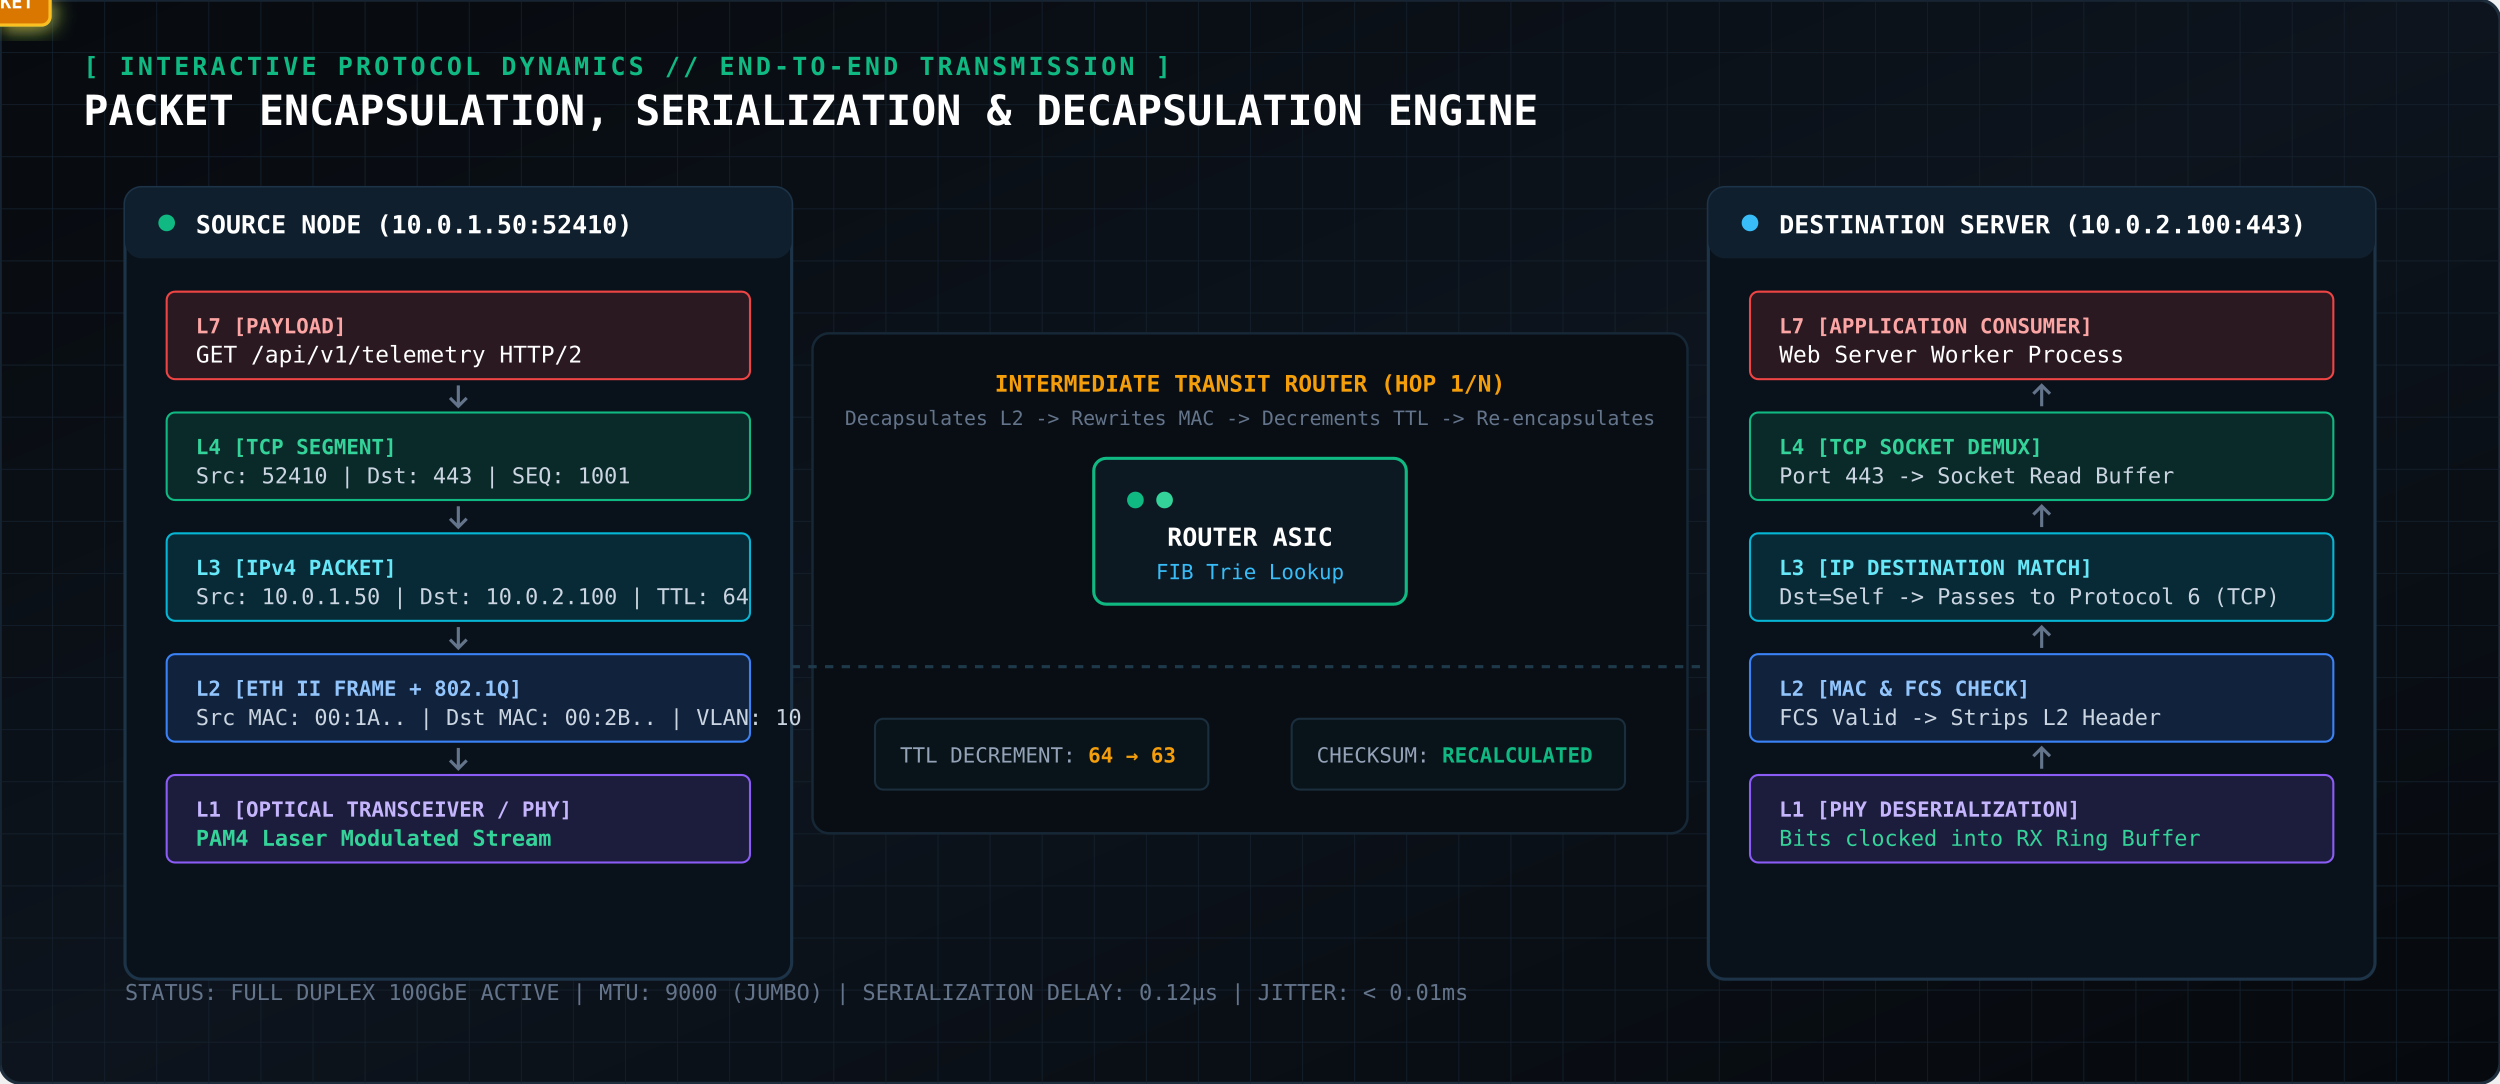
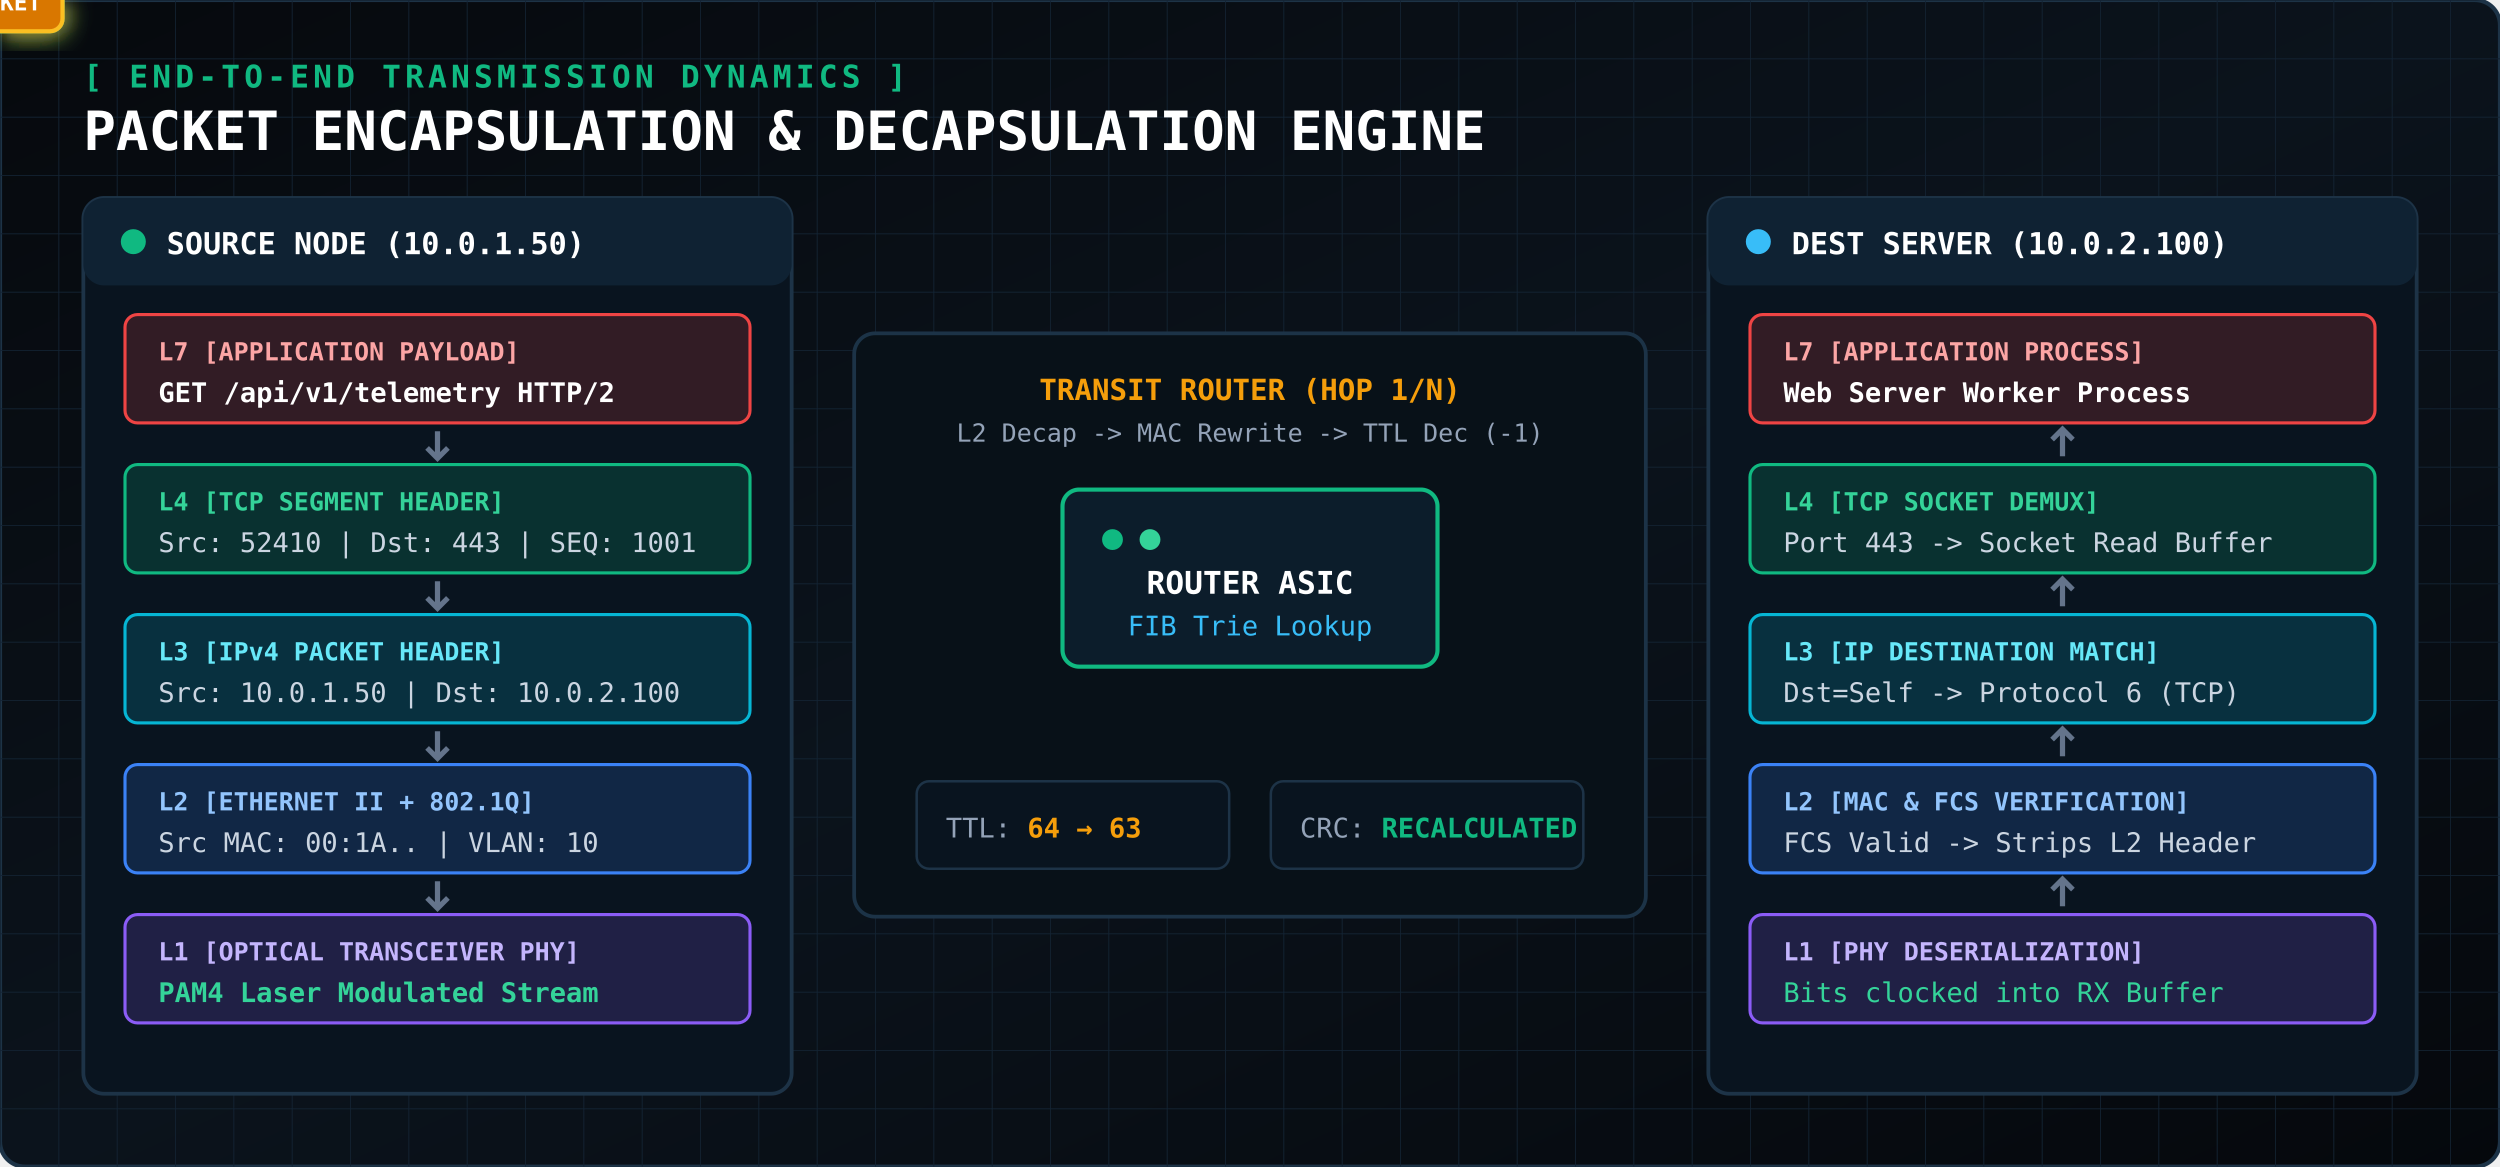
- <svg xmlns="http://www.w3.org/2000/svg" viewBox="0 0 1200 520" width="100%" height="100%">
+ <svg xmlns="http://www.w3.org/2000/svg" viewBox="0 0 1200 560" width="100%" height="100%">
  <defs>
    <linearGradient id="flowBgGrad" x1="0%" y1="0%" x2="100%" y2="100%">
-       <stop offset="0%" stop-color="#070a0e" />
-       <stop offset="50%" stop-color="#0d141d" />
-       <stop offset="100%" stop-color="#06090d" />
+       <stop offset="0%" stop-color="#06090d" />
+       <stop offset="50%" stop-color="#0b131c" />
+       <stop offset="100%" stop-color="#05080c" />
    </linearGradient>
-     <linearGradient id="fiberGrad" x1="0%" y1="0%" x2="100%" y2="0%">
-       <stop offset="0%" stop-color="#059669" />
-       <stop offset="50%" stop-color="#10b981" />
-       <stop offset="100%" stop-color="#34d399" />
-     </linearGradient>
-     <radialGradient id="hostGlow" cx="50%" cy="50%" r="50%">
-       <stop offset="0%" stop-color="#10b981" stop-opacity="0.25" />
-       <stop offset="100%" stop-color="#10b981" stop-opacity="0" />
-     </radialGradient>
-     <pattern id="flowGrid" width="25" height="25" patternUnits="userSpaceOnUse">
-       <path d="M 25 0 L 0 0 0 25" fill="none" stroke="#14212e" stroke-width="0.7" />
+     <pattern id="flowGrid" width="28" height="28" patternUnits="userSpaceOnUse">
+       <path d="M 28 0 L 0 0 0 28" fill="none" stroke="#132333" stroke-width="0.8" />
    </pattern>
    <filter id="laserGlow" x="-30%" y="-30%" width="160%" height="160%">
-       <feGaussianBlur stdDeviation="5" result="blur" />
+       <feGaussianBlur stdDeviation="6" result="blur" />
      <feComposite in="SourceGraphic" in2="blur" operator="over" />
    </filter>
  </defs>
  <style>
    .font-mono { font-family: 'JetBrains Mono', 'Fira Code', monospace; }
    .font-sans { font-family: -apple-system, BlinkMacSystemFont, 'Segoe UI', Roboto, sans-serif; }

-     /* Moving light photon pulse on fiber path */
    @keyframes transmitPulse {
      0% { offset-distance: 0%; opacity: 0; }
      10% { opacity: 1; }
      90% { opacity: 1; }
      100% { offset-distance: 100%; opacity: 0; }
    }

-     @keyframes bitPulse {
-       0%, 100% { fill: #10b981; }
-       50% { fill: #f59e0b; }
-     }
- 
-     @keyframes stepActive {
-       0%, 100% { opacity: 0.4; }
-       50% { opacity: 1; }
-     }
- 
    .moving-packet-1 {
-       offset-path: path("M 380 320 L 530 320 L 600 320 L 670 320 L 820 320");
+       offset-path: path("M 380 340 L 530 340 L 600 340 L 670 340 L 820 340");
      animation: transmitPulse 3s linear infinite;
    }
    .moving-packet-2 {
-       offset-path: path("M 380 320 L 530 320 L 600 320 L 670 320 L 820 320");
+       offset-path: path("M 380 340 L 530 340 L 600 340 L 670 340 L 820 340");
      animation: transmitPulse 3s linear infinite;
      animation-delay: 1.5s;
    }
- 
-     .bit-pulse { animation: bitPulse 2s infinite ease-in-out; }
  </style>
-   <rect width="1200" height="520" fill="url(#flowBgGrad)" rx="10" stroke="#1e2e3d" stroke-width="1.5" />
-   <rect width="1200" height="520" fill="url(#flowGrid)" rx="10" />
-   <g transform="translate(40, 36)">
-     <text fill="#10b981" class="font-mono" font-size="12" font-weight="700" letter-spacing="1.5">[ INTERACTIVE PROTOCOL DYNAMICS // END-TO-END TRANSMISSION ]</text>
-     <text y="24" fill="#ffffff" class="font-mono" font-size="20" font-weight="900">PACKET ENCAPSULATION, SERIALIZATION &amp; DECAPSULATION ENGINE</text>
+   <rect width="1200" height="560" fill="url(#flowBgGrad)" rx="12" stroke="#1d3347" stroke-width="2" />
+   <rect width="1200" height="560" fill="url(#flowGrid)" rx="12" />
+   <g transform="translate(40, 42)">
+     <text fill="#10b981" class="font-mono" font-size="15" font-weight="800" letter-spacing="2">[ END-TO-END TRANSMISSION DYNAMICS ]</text>
+     <text y="30" fill="#ffffff" class="font-mono" font-size="26" font-weight="900">PACKET ENCAPSULATION &amp; DECAPSULATION ENGINE</text>
  </g>
-   <g transform="translate(60, 90)">
-     <rect width="320" height="380" rx="8" fill="#09121b" stroke="#1d3347" stroke-width="1.5" />
-     <rect width="320" height="34" rx="8" fill="#0f1f2e" />
-     <circle cx="20" cy="17" r="4" fill="#10b981" />
-     <text x="34" y="22" fill="#ffffff" class="font-mono" font-size="12" font-weight="800">SOURCE NODE (10.0.1.50:52410)</text>
-     <g transform="translate(20, 50)">
+   <g transform="translate(40, 95)">
+     <rect width="340" height="430" rx="10" fill="#09141f" stroke="#1d3347" stroke-width="1.8" />
+     <rect width="340" height="42" rx="10" fill="#0f2233" />
+     <circle cx="24" cy="21" r="6" fill="#10b981" />
+     <text x="40" y="27" fill="#ffffff" class="font-mono" font-size="14.5" font-weight="900">SOURCE NODE (10.0.1.50)</text>
+     <g transform="translate(20, 56)">
      <g transform="translate(0, 0)">
-         <rect width="280" height="42" rx="4" fill="#ef4444" fill-opacity="0.15" stroke="#ef4444" stroke-width="1" />
-         <text x="14" y="20" fill="#fca5a5" class="font-mono" font-size="10" font-weight="700">L7 [PAYLOAD]</text>
-         <text x="14" y="34" fill="#ffffff" class="font-mono" font-size="11">GET /api/v1/telemetry HTTP/2</text>
+         <rect width="300" height="52" rx="6" fill="#ef4444" fill-opacity="0.18" stroke="#ef4444" stroke-width="1.5" />
+         <text x="16" y="22" fill="#fca5a5" class="font-mono" font-size="12" font-weight="800">L7 [APPLICATION PAYLOAD]</text>
+         <text x="16" y="42" fill="#ffffff" class="font-mono" font-size="13" font-weight="700">GET /api/v1/telemetry HTTP/2</text>
      </g>
-       <path d="M 140 45 L 140 55 M 136 51 L 140 55 L 144 51" stroke="#64748b" stroke-width="1.5" fill="none" />
-       <g transform="translate(0, 58)">
-         <rect width="280" height="42" rx="4" fill="#10b981" fill-opacity="0.15" stroke="#10b981" stroke-width="1" />
-         <text x="14" y="20" fill="#34d399" class="font-mono" font-size="10" font-weight="700">L4 [TCP SEGMENT]</text>
-         <text x="14" y="34" fill="#cbd5e1" class="font-mono" font-size="10.5">Src: 52410 | Dst: 443 | SEQ: 1001</text>
+       <path d="M 150 56 L 150 68 M 145 64 L 150 69 L 155 64" stroke="#64748b" stroke-width="2.5" fill="none" />
+       <g transform="translate(0, 72)">
+         <rect width="300" height="52" rx="6" fill="#10b981" fill-opacity="0.18" stroke="#10b981" stroke-width="1.5" />
+         <text x="16" y="22" fill="#34d399" class="font-mono" font-size="12" font-weight="800">L4 [TCP SEGMENT HEADER]</text>
+         <text x="16" y="42" fill="#cbd5e1" class="font-mono" font-size="13">Src: 52410 | Dst: 443 | SEQ: 1001</text>
      </g>
-       <path d="M 140 103 L 140 113 M 136 109 L 140 113 L 144 109" stroke="#64748b" stroke-width="1.5" fill="none" />
-       <g transform="translate(0, 116)">
-         <rect width="280" height="42" rx="4" fill="#06b6d4" fill-opacity="0.15" stroke="#06b6d4" stroke-width="1" />
-         <text x="14" y="20" fill="#67e8f9" class="font-mono" font-size="10" font-weight="700">L3 [IPv4 PACKET]</text>
-         <text x="14" y="34" fill="#cbd5e1" class="font-mono" font-size="10.5">Src: 10.0.1.50 | Dst: 10.0.2.100 | TTL: 64</text>
+       <path d="M 150 128 L 150 140 M 145 136 L 150 141 L 155 136" stroke="#64748b" stroke-width="2.5" fill="none" />
+       <g transform="translate(0, 144)">
+         <rect width="300" height="52" rx="6" fill="#06b6d4" fill-opacity="0.18" stroke="#06b6d4" stroke-width="1.5" />
+         <text x="16" y="22" fill="#67e8f9" class="font-mono" font-size="12" font-weight="800">L3 [IPv4 PACKET HEADER]</text>
+         <text x="16" y="42" fill="#cbd5e1" class="font-mono" font-size="13">Src: 10.0.1.50 | Dst: 10.0.2.100</text>
      </g>
-       <path d="M 140 161 L 140 171 M 136 167 L 140 171 L 144 167" stroke="#64748b" stroke-width="1.5" fill="none" />
-       <g transform="translate(0, 174)">
-         <rect width="280" height="42" rx="4" fill="#3b82f6" fill-opacity="0.15" stroke="#3b82f6" stroke-width="1" />
-         <text x="14" y="20" fill="#93c5fd" class="font-mono" font-size="10" font-weight="700">L2 [ETH II FRAME + 802.1Q]</text>
-         <text x="14" y="34" fill="#cbd5e1" class="font-mono" font-size="10.5">Src MAC: 00:1A.. | Dst MAC: 00:2B.. | VLAN: 10</text>
+       <path d="M 150 200 L 150 212 M 145 208 L 150 213 L 155 208" stroke="#64748b" stroke-width="2.5" fill="none" />
+       <g transform="translate(0, 216)">
+         <rect width="300" height="52" rx="6" fill="#3b82f6" fill-opacity="0.18" stroke="#3b82f6" stroke-width="1.5" />
+         <text x="16" y="22" fill="#93c5fd" class="font-mono" font-size="12" font-weight="800">L2 [ETHERNET II + 802.1Q]</text>
+         <text x="16" y="42" fill="#cbd5e1" class="font-mono" font-size="13">Src MAC: 00:1A.. | VLAN: 10</text>
      </g>
-       <path d="M 140 219 L 140 229 M 136 225 L 140 229 L 144 225" stroke="#64748b" stroke-width="1.5" fill="none" />
-       <g transform="translate(0, 232)">
-         <rect width="280" height="42" rx="4" fill="#8b5cf6" fill-opacity="0.15" stroke="#8b5cf6" stroke-width="1" />
-         <text x="14" y="20" fill="#c4b5fd" class="font-mono" font-size="10" font-weight="700">L1 [OPTICAL TRANSCEIVER / PHY]</text>
-         <text x="14" y="34" fill="#34d399" class="font-mono" font-size="10.5" font-weight="700">PAM4 Laser Modulated Stream</text>
+       <path d="M 150 272 L 150 284 M 145 280 L 150 285 L 155 280" stroke="#64748b" stroke-width="2.5" fill="none" />
+       <g transform="translate(0, 288)">
+         <rect width="300" height="52" rx="6" fill="#8b5cf6" fill-opacity="0.18" stroke="#8b5cf6" stroke-width="1.5" />
+         <text x="16" y="22" fill="#c4b5fd" class="font-mono" font-size="12" font-weight="800">L1 [OPTICAL TRANSCEIVER PHY]</text>
+         <text x="16" y="42" fill="#34d399" class="font-mono" font-size="13" font-weight="800">PAM4 Laser Modulated Stream</text>
      </g>
    </g>
  </g>
-   <g transform="translate(390, 160)">
-     <rect width="420" height="240" rx="8" fill="#080e14" stroke="#162736" stroke-width="1.2" />
-     <text x="210" y="28" text-anchor="middle" fill="#f59e0b" class="font-mono" font-size="11" font-weight="800">INTERMEDIATE TRANSIT ROUTER (HOP 1/N)</text>
-     <text x="210" y="44" text-anchor="middle" fill="#64748b" class="font-mono" font-size="9.5">Decapsulates L2 -&gt; Rewrites MAC -&gt; Decrements TTL -&gt; Re-encapsulates</text>
-     <g transform="translate(135, 60)">
-       <rect width="150" height="70" rx="6" fill="#0c1822" stroke="#10b981" stroke-width="1.5" />
-       <circle cx="20" cy="20" r="4" fill="#10b981" />
-       <circle cx="34" cy="20" r="4" fill="#34d399" />
-       <text x="75" y="42" text-anchor="middle" fill="#ffffff" class="font-mono" font-size="12" font-weight="800">ROUTER ASIC</text>
-       <text x="75" y="58" text-anchor="middle" fill="#38bdf8" class="font-mono" font-size="10">FIB Trie Lookup</text>
+   <g transform="translate(410, 160)">
+     <rect width="380" height="280" rx="10" fill="#081118" stroke="#1c3347" stroke-width="1.8" />
+     <text x="190" y="32" text-anchor="middle" fill="#f59e0b" class="font-mono" font-size="14" font-weight="900">TRANSIT ROUTER (HOP 1/N)</text>
+     <text x="190" y="52" text-anchor="middle" fill="#94a3b8" class="font-mono" font-size="12">L2 Decap -&gt; MAC Rewrite -&gt; TTL Dec (-1)</text>
+     <g transform="translate(100, 75)">
+       <rect width="180" height="85" rx="8" fill="#0c1d2b" stroke="#10b981" stroke-width="2" />
+       <circle cx="24" cy="24" r="5" fill="#10b981" />
+       <circle cx="42" cy="24" r="5" fill="#34d399" />
+       <text x="90" y="50" text-anchor="middle" fill="#ffffff" class="font-mono" font-size="15" font-weight="900">ROUTER ASIC</text>
+       <text x="90" y="70" text-anchor="middle" fill="#38bdf8" class="font-mono" font-size="13">FIB Trie Lookup</text>
    </g>
-     <path id="transitFiber" d="M -10 160 L 135 160 M 285 160 L 430 160" fill="none" stroke="#10b981" stroke-width="3" filter="url(#laserGlow)" />
-     <path d="M -10 160 L 430 160" fill="none" stroke="#1e3a4a" stroke-width="1.5" stroke-dasharray="4 4" />
-     <g transform="translate(30, 185)">
-       <rect width="160" height="34" rx="4" fill="#09131a" stroke="#1a2e3d" stroke-width="1" />
-       <text x="12" y="21" fill="#94a3b8" class="font-mono" font-size="10">TTL DECREMENT: <tspan fill="#f59e0b" font-weight="700">64 → 63</tspan>
+     <path d="M -30 180 L 100 180 M 280 180 L 410 180" fill="none" stroke="#10b981" stroke-width="4" filter="url(#laserGlow)" />
+     <g transform="translate(30, 215)">
+       <rect width="150" height="42" rx="6" fill="#09141f" stroke="#1d3347" stroke-width="1.2" />
+       <text x="14" y="27" fill="#94a3b8" class="font-mono" font-size="13">TTL: <tspan fill="#f59e0b" font-weight="800">64 → 63</tspan>
      </text>
    </g>
-     <g transform="translate(230, 185)">
-       <rect width="160" height="34" rx="4" fill="#09131a" stroke="#1a2e3d" stroke-width="1" />
-       <text x="12" y="21" fill="#94a3b8" class="font-mono" font-size="10">CHECKSUM: <tspan fill="#10b981" font-weight="700">RECALCULATED</tspan>
+     <g transform="translate(200, 215)">
+       <rect width="150" height="42" rx="6" fill="#09141f" stroke="#1d3347" stroke-width="1.2" />
+       <text x="14" y="27" fill="#94a3b8" class="font-mono" font-size="13">CRC: <tspan fill="#10b981" font-weight="800">RECALCULATED</tspan>
      </text>
    </g>
  </g>
  <g class="moving-packet-1">
-     <rect x="-24" y="-12" width="48" height="24" rx="4" fill="#059669" stroke="#34d399" stroke-width="1.5" filter="url(#laserGlow)" />
-     <text x="0" y="4" text-anchor="middle" fill="#ffffff" class="font-mono" font-size="9" font-weight="800">PACKET</text>
+     <rect x="-30" y="-15" width="60" height="30" rx="6" fill="#059669" stroke="#34d399" stroke-width="2" filter="url(#laserGlow)" />
+     <text x="0" y="5" text-anchor="middle" fill="#ffffff" class="font-mono" font-size="11" font-weight="900">PACKET</text>
  </g>
  <g class="moving-packet-2">
-     <rect x="-24" y="-12" width="48" height="24" rx="4" fill="#d97706" stroke="#fbbf24" stroke-width="1.5" filter="url(#laserGlow)" />
-     <text x="0" y="4" text-anchor="middle" fill="#ffffff" class="font-mono" font-size="9" font-weight="800">PACKET</text>
+     <rect x="-30" y="-15" width="60" height="30" rx="6" fill="#d97706" stroke="#fbbf24" stroke-width="2" filter="url(#laserGlow)" />
+     <text x="0" y="5" text-anchor="middle" fill="#ffffff" class="font-mono" font-size="11" font-weight="900">PACKET</text>
  </g>
-   <g transform="translate(820, 90)">
-     <rect width="320" height="380" rx="8" fill="#09121b" stroke="#1d3347" stroke-width="1.5" />
-     <rect width="320" height="34" rx="8" fill="#0f1f2e" />
-     <circle cx="20" cy="17" r="4" fill="#38bdf8" />
-     <text x="34" y="22" fill="#ffffff" class="font-mono" font-size="12" font-weight="800">DESTINATION SERVER (10.0.2.100:443)</text>
-     <g transform="translate(20, 50)">
-       <g transform="translate(0, 232)">
-         <rect width="280" height="42" rx="4" fill="#8b5cf6" fill-opacity="0.15" stroke="#8b5cf6" stroke-width="1" />
-         <text x="14" y="20" fill="#c4b5fd" class="font-mono" font-size="10" font-weight="700">L1 [PHY DESERIALIZATION]</text>
-         <text x="14" y="34" fill="#34d399" class="font-mono" font-size="10.5">Bits clocked into RX Ring Buffer</text>
+   <g transform="translate(820, 95)">
+     <rect width="340" height="430" rx="10" fill="#09141f" stroke="#1d3347" stroke-width="1.8" />
+     <rect width="340" height="42" rx="10" fill="#0f2233" />
+     <circle cx="24" cy="21" r="6" fill="#38bdf8" />
+     <text x="40" y="27" fill="#ffffff" class="font-mono" font-size="14.5" font-weight="900">DEST SERVER (10.0.2.100)</text>
+     <g transform="translate(20, 56)">
+       <g transform="translate(0, 288)">
+         <rect width="300" height="52" rx="6" fill="#8b5cf6" fill-opacity="0.18" stroke="#8b5cf6" stroke-width="1.5" />
+         <text x="16" y="22" fill="#c4b5fd" class="font-mono" font-size="12" font-weight="800">L1 [PHY DESERIALIZATION]</text>
+         <text x="16" y="42" fill="#34d399" class="font-mono" font-size="13">Bits clocked into RX Buffer</text>
      </g>
-       <path d="M 140 229 L 140 219 M 136 223 L 140 219 L 144 223" stroke="#64748b" stroke-width="1.5" fill="none" />
-       <g transform="translate(0, 174)">
-         <rect width="280" height="42" rx="4" fill="#3b82f6" fill-opacity="0.15" stroke="#3b82f6" stroke-width="1" />
-         <text x="14" y="20" fill="#93c5fd" class="font-mono" font-size="10" font-weight="700">L2 [MAC &amp; FCS CHECK]</text>
-         <text x="14" y="34" fill="#cbd5e1" class="font-mono" font-size="10.5">FCS Valid -&gt; Strips L2 Header</text>
+       <path d="M 150 284 L 150 272 M 145 276 L 150 271 L 155 276" stroke="#64748b" stroke-width="2.5" fill="none" />
+       <g transform="translate(0, 216)">
+         <rect width="300" height="52" rx="6" fill="#3b82f6" fill-opacity="0.18" stroke="#3b82f6" stroke-width="1.5" />
+         <text x="16" y="22" fill="#93c5fd" class="font-mono" font-size="12" font-weight="800">L2 [MAC &amp; FCS VERIFICATION]</text>
+         <text x="16" y="42" fill="#cbd5e1" class="font-mono" font-size="13">FCS Valid -&gt; Strips L2 Header</text>
      </g>
-       <path d="M 140 171 L 140 161 M 136 165 L 140 161 L 144 165" stroke="#64748b" stroke-width="1.5" fill="none" />
-       <g transform="translate(0, 116)">
-         <rect width="280" height="42" rx="4" fill="#06b6d4" fill-opacity="0.15" stroke="#06b6d4" stroke-width="1" />
-         <text x="14" y="20" fill="#67e8f9" class="font-mono" font-size="10" font-weight="700">L3 [IP DESTINATION MATCH]</text>
-         <text x="14" y="34" fill="#cbd5e1" class="font-mono" font-size="10.5">Dst=Self -&gt; Passes to Protocol 6 (TCP)</text>
+       <path d="M 150 212 L 150 200 M 145 204 L 150 199 L 155 204" stroke="#64748b" stroke-width="2.5" fill="none" />
+       <g transform="translate(0, 144)">
+         <rect width="300" height="52" rx="6" fill="#06b6d4" fill-opacity="0.18" stroke="#06b6d4" stroke-width="1.5" />
+         <text x="16" y="22" fill="#67e8f9" class="font-mono" font-size="12" font-weight="800">L3 [IP DESTINATION MATCH]</text>
+         <text x="16" y="42" fill="#cbd5e1" class="font-mono" font-size="13">Dst=Self -&gt; Protocol 6 (TCP)</text>
      </g>
-       <path d="M 140 113 L 140 103 M 136 107 L 140 103 L 144 107" stroke="#64748b" stroke-width="1.5" fill="none" />
-       <g transform="translate(0, 58)">
-         <rect width="280" height="42" rx="4" fill="#10b981" fill-opacity="0.15" stroke="#10b981" stroke-width="1" />
-         <text x="14" y="20" fill="#34d399" class="font-mono" font-size="10" font-weight="700">L4 [TCP SOCKET DEMUX]</text>
-         <text x="14" y="34" fill="#cbd5e1" class="font-mono" font-size="10.5">Port 443 -&gt; Socket Read Buffer</text>
+       <path d="M 150 140 L 150 128 M 145 132 L 150 127 L 155 132" stroke="#64748b" stroke-width="2.5" fill="none" />
+       <g transform="translate(0, 72)">
+         <rect width="300" height="52" rx="6" fill="#10b981" fill-opacity="0.18" stroke="#10b981" stroke-width="1.5" />
+         <text x="16" y="22" fill="#34d399" class="font-mono" font-size="12" font-weight="800">L4 [TCP SOCKET DEMUX]</text>
+         <text x="16" y="42" fill="#cbd5e1" class="font-mono" font-size="13">Port 443 -&gt; Socket Read Buffer</text>
      </g>
-       <path d="M 140 55 L 140 45 M 136 49 L 140 45 L 144 49" stroke="#64748b" stroke-width="1.5" fill="none" />
+       <path d="M 150 68 L 150 56 M 145 60 L 150 55 L 155 60" stroke="#64748b" stroke-width="2.5" fill="none" />
      <g transform="translate(0, 0)">
-         <rect width="280" height="42" rx="4" fill="#ef4444" fill-opacity="0.15" stroke="#ef4444" stroke-width="1" />
-         <text x="14" y="20" fill="#fca5a5" class="font-mono" font-size="10" font-weight="700">L7 [APPLICATION CONSUMER]</text>
-         <text x="14" y="34" fill="#ffffff" class="font-mono" font-size="11">Web Server Worker Process</text>
+         <rect width="300" height="52" rx="6" fill="#ef4444" fill-opacity="0.18" stroke="#ef4444" stroke-width="1.5" />
+         <text x="16" y="22" fill="#fca5a5" class="font-mono" font-size="12" font-weight="800">L7 [APPLICATION PROCESS]</text>
+         <text x="16" y="42" fill="#ffffff" class="font-mono" font-size="13" font-weight="700">Web Server Worker Process</text>
      </g>
    </g>
  </g>
-   <g transform="translate(60, 480)">
-     <text fill="#64748b" class="font-mono" font-size="10.5">STATUS: FULL DUPLEX 100GbE ACTIVE | MTU: 9000 (JUMBO) | SERIALIZATION DELAY: 0.12µs | JITTER: &lt; 0.01ms</text>
-   </g>
</svg>
